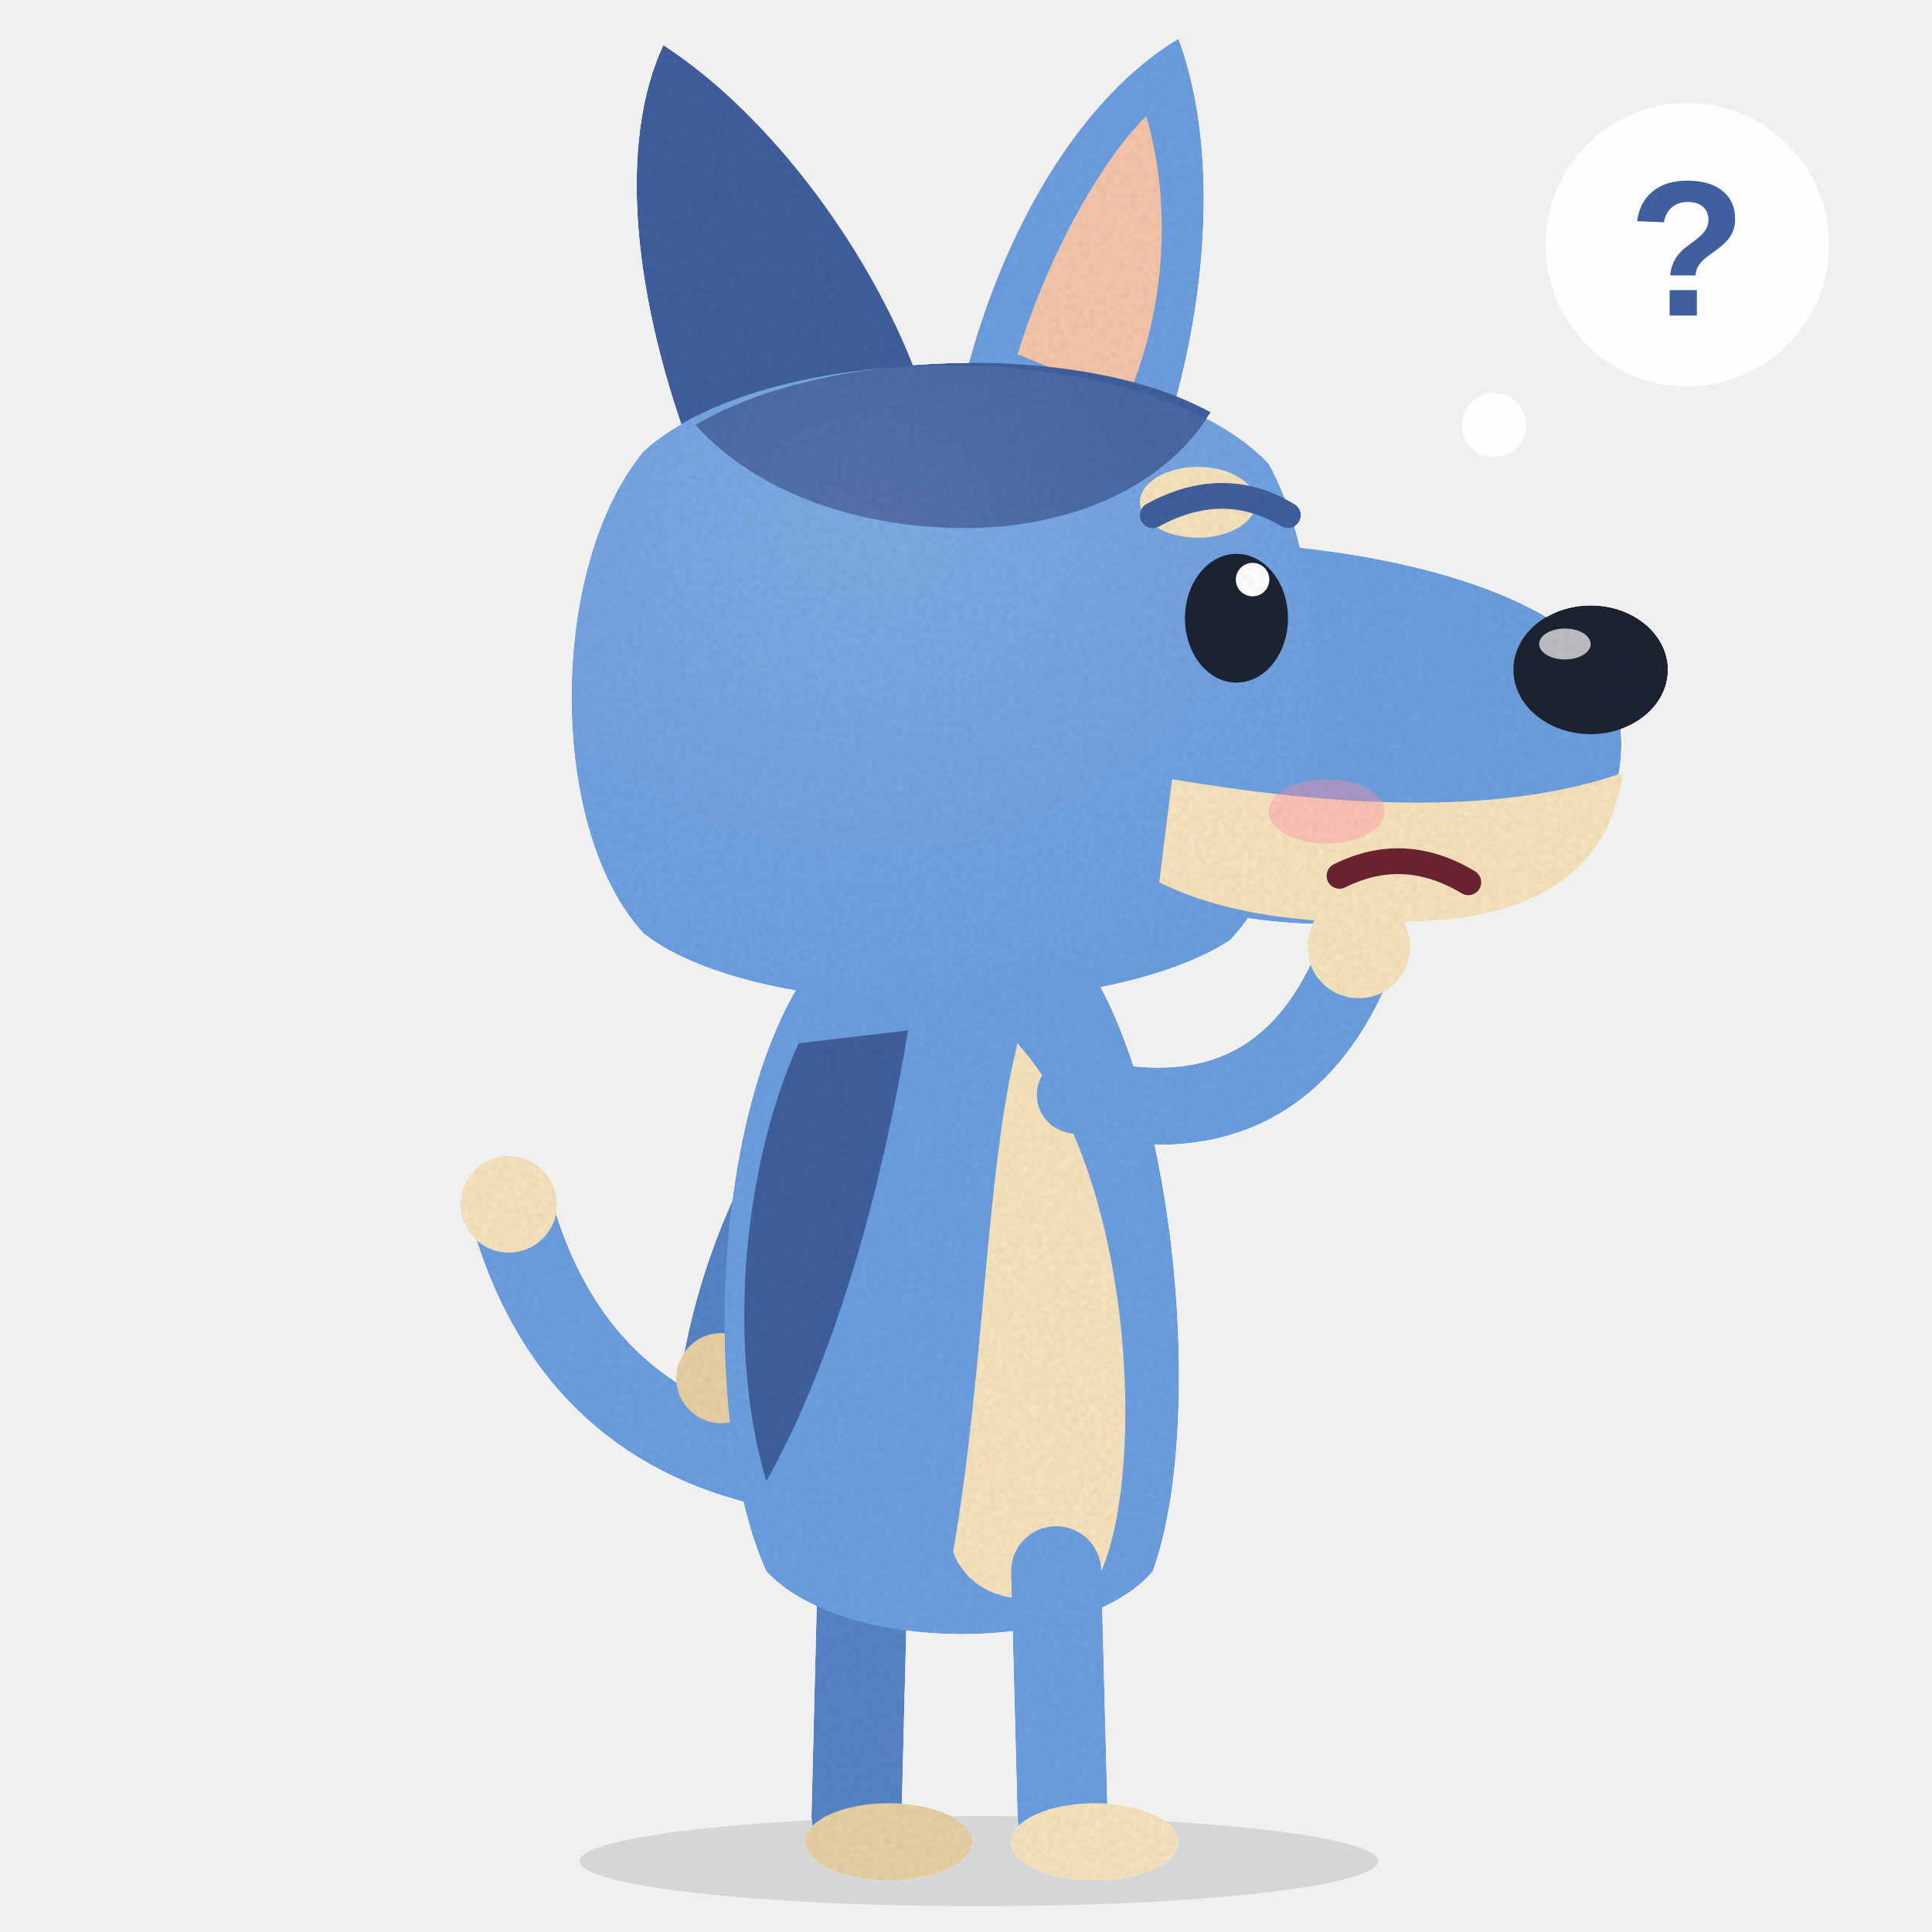
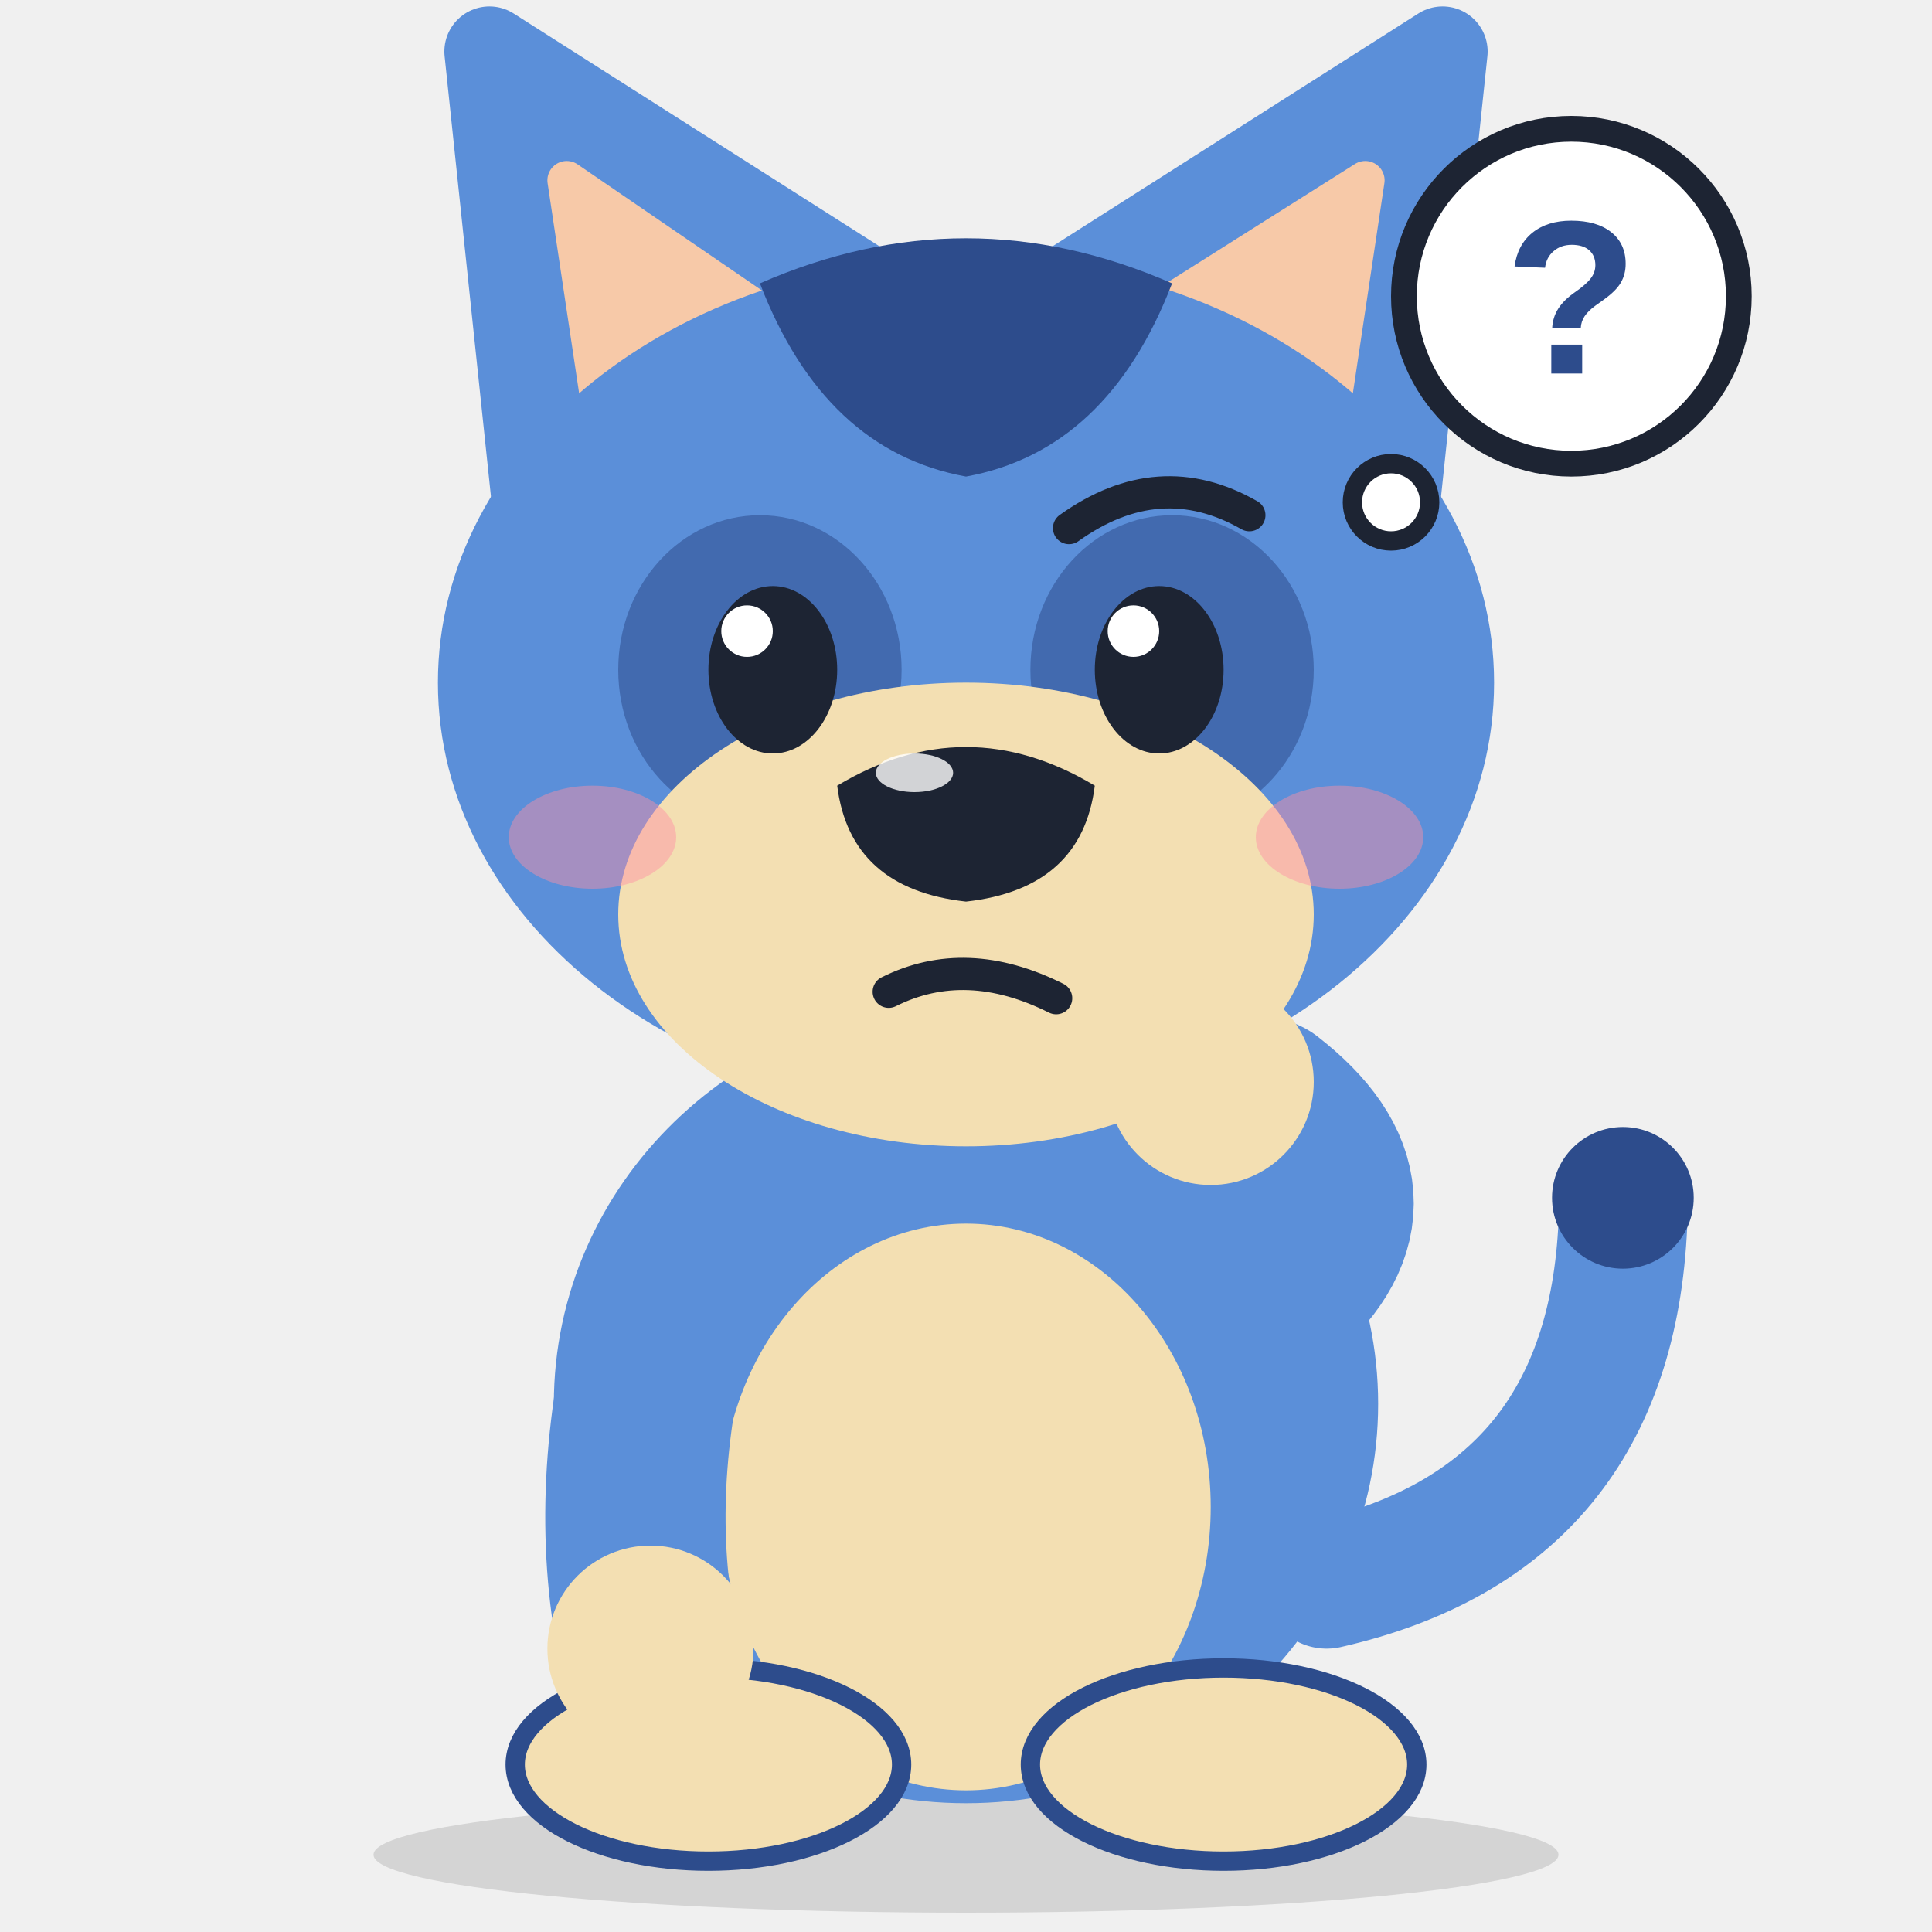
<svg xmlns="http://www.w3.org/2000/svg" viewBox="0 0 300 300">
-   <defs>
-     <filter id="grain" x="0" y="0" width="100%" height="100%">
-       <feTurbulence type="fractalNoise" baseFrequency="1.1" numOctaves="2" seed="7" result="n" />
-       <feColorMatrix in="n" type="saturate" values="0" result="g" />
-       <feComponentTransfer in="g" result="g2">
-         <feFuncR type="linear" slope="0.22" intercept="0.84" />
-         <feFuncG type="linear" slope="0.22" intercept="0.84" />
-         <feFuncB type="linear" slope="0.22" intercept="0.84" />
-         <feFuncA type="linear" slope="0" intercept="1" />
-       </feComponentTransfer>
-       <feBlend in="SourceGraphic" in2="g2" mode="multiply" result="b" />
-       <feComposite in="b" in2="SourceGraphic" operator="in" />
-     </filter>
-     <radialGradient id="light" cx="0.4" cy="0.25" r="0.75">
-       <stop offset="0" stop-color="#fff" stop-opacity="0.12" />
-       <stop offset="1" stop-color="#fff" stop-opacity="0" />
-     </radialGradient>
-   </defs>
-   <ellipse cx="152" cy="289" rx="62" ry="7" fill="#1d2433" opacity="0.13" />
-   <g filter="url(#grain)">
-     <path d="M122 228 Q90 222 80 190" stroke="#6c9fe0" stroke-width="13" stroke-linecap="round" fill="none" />
-     <circle cx="79" cy="187" r="7.5" fill="#f6e3bd" />
-     <path d="M134 242 L133 282" stroke="#5584c6" stroke-width="14" stroke-linecap="round" />
-     <ellipse cx="138" cy="286" rx="13" ry="6" fill="#e6cfa3" />
-     <path d="M130 170 Q116 190 112 212" stroke="#5584c6" stroke-width="12" stroke-linecap="round" fill="none" />
-     <circle cx="112" cy="214" r="7" fill="#e6cfa3" />
-     <path d="M126 150 C110 172 109 222 119 244 C131 257 168 257 179 244 C187 222 183 172 169 150 Z" fill="#6c9fe0" />
-     <path d="M124 162 C115 182 113 210 119 230 C128 214 136 190 141 160 Z" fill="#3f5f9e" />
-     <path d="M158 162 C176 182 178 228 171 244 C162 251 151 249 148 241 C153 212 153 182 158 162 Z" fill="#f6e3bd" />
-     <path d="M164 244 L165 282" stroke="#6c9fe0" stroke-width="14" stroke-linecap="round" />
-     <ellipse cx="170" cy="286" rx="13" ry="6" fill="#f6e3bd" />
-     <path d="M108 72 C98 46 96 22 103 7 C120 18 136 40 143 60 Z" fill="#3f5f9e" />
-     <path d="M100 70 C120 52 178 52 197 72 C208 92 206 130 191 146 C171 159 118 159 100 145 C85 129 85 88 100 70 Z" fill="#6c9fe0" />
-     <path d="M182 84 C210 84 236 90 247 101 C256 113 252 132 237 139 C215 145 196 145 180 139 Z" fill="#6c9fe0" />
-     <path d="M182 121 C206 125 232 127 252 120 C250 135 239 142 222 143 C204 144 190 142 180 137 Z" fill="#f6e3bd" />
-     <path d="M150 58 C156 35 168 15 183 6 C190 25 187 52 179 73 Z" fill="#6c9fe0" />
-     <path d="M158 55 C163 39 171 25 178 18 C182 32 181 48 175 62 Z" fill="#f4c5a9" />
-     <path d="M108 66 C128 54 168 53 188 64 C180 77 164 82 150 82 C134 82 118 77 108 66 Z" fill="#3f5f9e" />
-     <path d="M100 70 C120 52 178 52 197 72 C208 92 206 130 191 146 C171 159 118 159 100 145 C85 129 85 88 100 70 Z" fill="url(#light)" />
-     <ellipse cx="186" cy="78" rx="9" ry="5.5" fill="#f6e3bd" />
-     <ellipse cx="247" cy="104" rx="12" ry="10" fill="#1d2433" />
-     <ellipse cx="243" cy="100" rx="4" ry="2.4" fill="#fff" opacity="0.7" />
-     <ellipse cx="206" cy="126" rx="9" ry="5" fill="#ff8fa3" opacity="0.4" />
-     <ellipse cx="192" cy="96" rx="8" ry="10" fill="#1d2433" />
-     <circle cx="194.5" cy="90" r="2.6" fill="#fff" />
-     <path d="M179 80 Q190 74 200 80" stroke="#3f5f9e" stroke-width="4" stroke-linecap="round" fill="none" />
-     <path d="M208 136 Q218 131 228 137" stroke="#6b2230" stroke-width="4" stroke-linecap="round" fill="none" />
-     <path d="M167 170 Q198 178 210 150" stroke="#6c9fe0" stroke-width="12" stroke-linecap="round" fill="none" />
-     <circle cx="211" cy="147" r="8" fill="#f6e3bd" />
+   <ellipse cx="150" cy="288" rx="92" ry="9" fill="#000" opacity="0.12" />
+   <path d="M206 246 Q250 236 252 190" stroke="#5b8fd9" stroke-width="20" stroke-linecap="round" fill="none" />
+   <circle cx="252" cy="186" r="11" fill="#2d4c8c" />
+   <ellipse cx="150" cy="218" rx="64" ry="62" fill="#5b8fd9" />
+   <ellipse cx="150" cy="234" rx="38" ry="44" fill="#f3dfb2" />
+   <ellipse cx="110" cy="274" rx="30" ry="15" fill="#f3dfb2" stroke="#2d4c8c" stroke-width="3" />
+   <ellipse cx="190" cy="274" rx="30" ry="15" fill="#f3dfb2" stroke="#2d4c8c" stroke-width="3" />
+   <path d="M104 200 Q96 228 100 252" stroke="#5b8fd9" stroke-width="28" stroke-linecap="round" fill="none" />
+   <circle cx="101" cy="256" r="16" fill="#f3dfb2" />
+   <path d="M198 200 Q214 186 196 172" stroke="#5b8fd9" stroke-width="28" stroke-linecap="round" fill="none" />
+   <g>
+     <path d="M84 84 L76 8 L142 50 Z" fill="#5b8fd9" stroke="#5b8fd9" stroke-width="14" stroke-linejoin="round" />
+     <path d="M94 68 L88 28 L126 54 Z" fill="#f7c9a8" stroke="#f7c9a8" stroke-width="6" stroke-linejoin="round" />
+     <path d="M216 84 L224 8 L158 50 Z" fill="#5b8fd9" stroke="#5b8fd9" stroke-width="14" stroke-linejoin="round" />
+     <path d="M206 68 L212 28 L174 52 Z" fill="#f7c9a8" stroke="#f7c9a8" stroke-width="6" stroke-linejoin="round" />
+     <ellipse cx="150" cy="106" rx="82" ry="66" fill="#5b8fd9" />
+     <path d="M118 44 Q150 30 182 44 Q172 70 150 74 Q128 70 118 44Z" fill="#2d4c8c" />
+     <ellipse cx="118" cy="104" rx="22" ry="24" fill="#2d4c8c" opacity="0.55" />
+     <ellipse cx="182" cy="104" rx="22" ry="24" fill="#2d4c8c" opacity="0.55" />
+     <ellipse cx="150" cy="142" rx="54" ry="36" fill="#f3dfb2" />
+     <ellipse cx="92" cy="130" rx="13" ry="8" fill="#ff8fa3" opacity="0.45" />
+     <ellipse cx="208" cy="130" rx="13" ry="8" fill="#ff8fa3" opacity="0.45" />
+     <ellipse cx="120" cy="104" rx="10" ry="13" fill="#1d2433" />
+     <circle cx="116" cy="98" r="4" fill="#fff" />
+     <ellipse cx="180" cy="104" rx="10" ry="13" fill="#1d2433" />
+     <circle cx="176" cy="98" r="4" fill="#fff" />
+     <path d="M166 82 Q180 72 194 80" stroke="#1d2433" stroke-width="5" stroke-linecap="round" fill="none" />
+     <path d="M130 122 Q150 110 170 122 Q168 138 150 140 Q132 138 130 122Z" fill="#1d2433" />
+     <ellipse cx="142" cy="120" rx="6" ry="3" fill="#fff" opacity="0.8" />
+     <path d="M138 154 Q150 148 164 155" stroke="#1d2433" stroke-width="5" stroke-linecap="round" fill="none" />
  </g>
-   <circle cx="232" cy="66" r="5" fill="#fff" opacity="0.95" />
-   <g transform="translate(262 38)">
-     <circle r="22" fill="#fff" opacity="0.95" />
-     <text y="11" text-anchor="middle" font-family="Fredoka, Arial Rounded MT Bold, Arial, sans-serif" font-weight="600" font-size="30" fill="#3f5f9e">?</text>
+   <circle cx="188" cy="168" r="16" fill="#f3dfb2" />
+   <g transform="translate(244 46)">
+     <circle r="26" fill="#fff" stroke="#1d2433" stroke-width="4" />
+     <text y="12" text-anchor="middle" font-family="Arial Rounded MT Bold, Arial, sans-serif" font-weight="700" font-size="34" fill="#2d4c8c">?</text>
  </g>
+   <circle cx="216" cy="78" r="6" fill="#fff" stroke="#1d2433" stroke-width="3" />
</svg>
